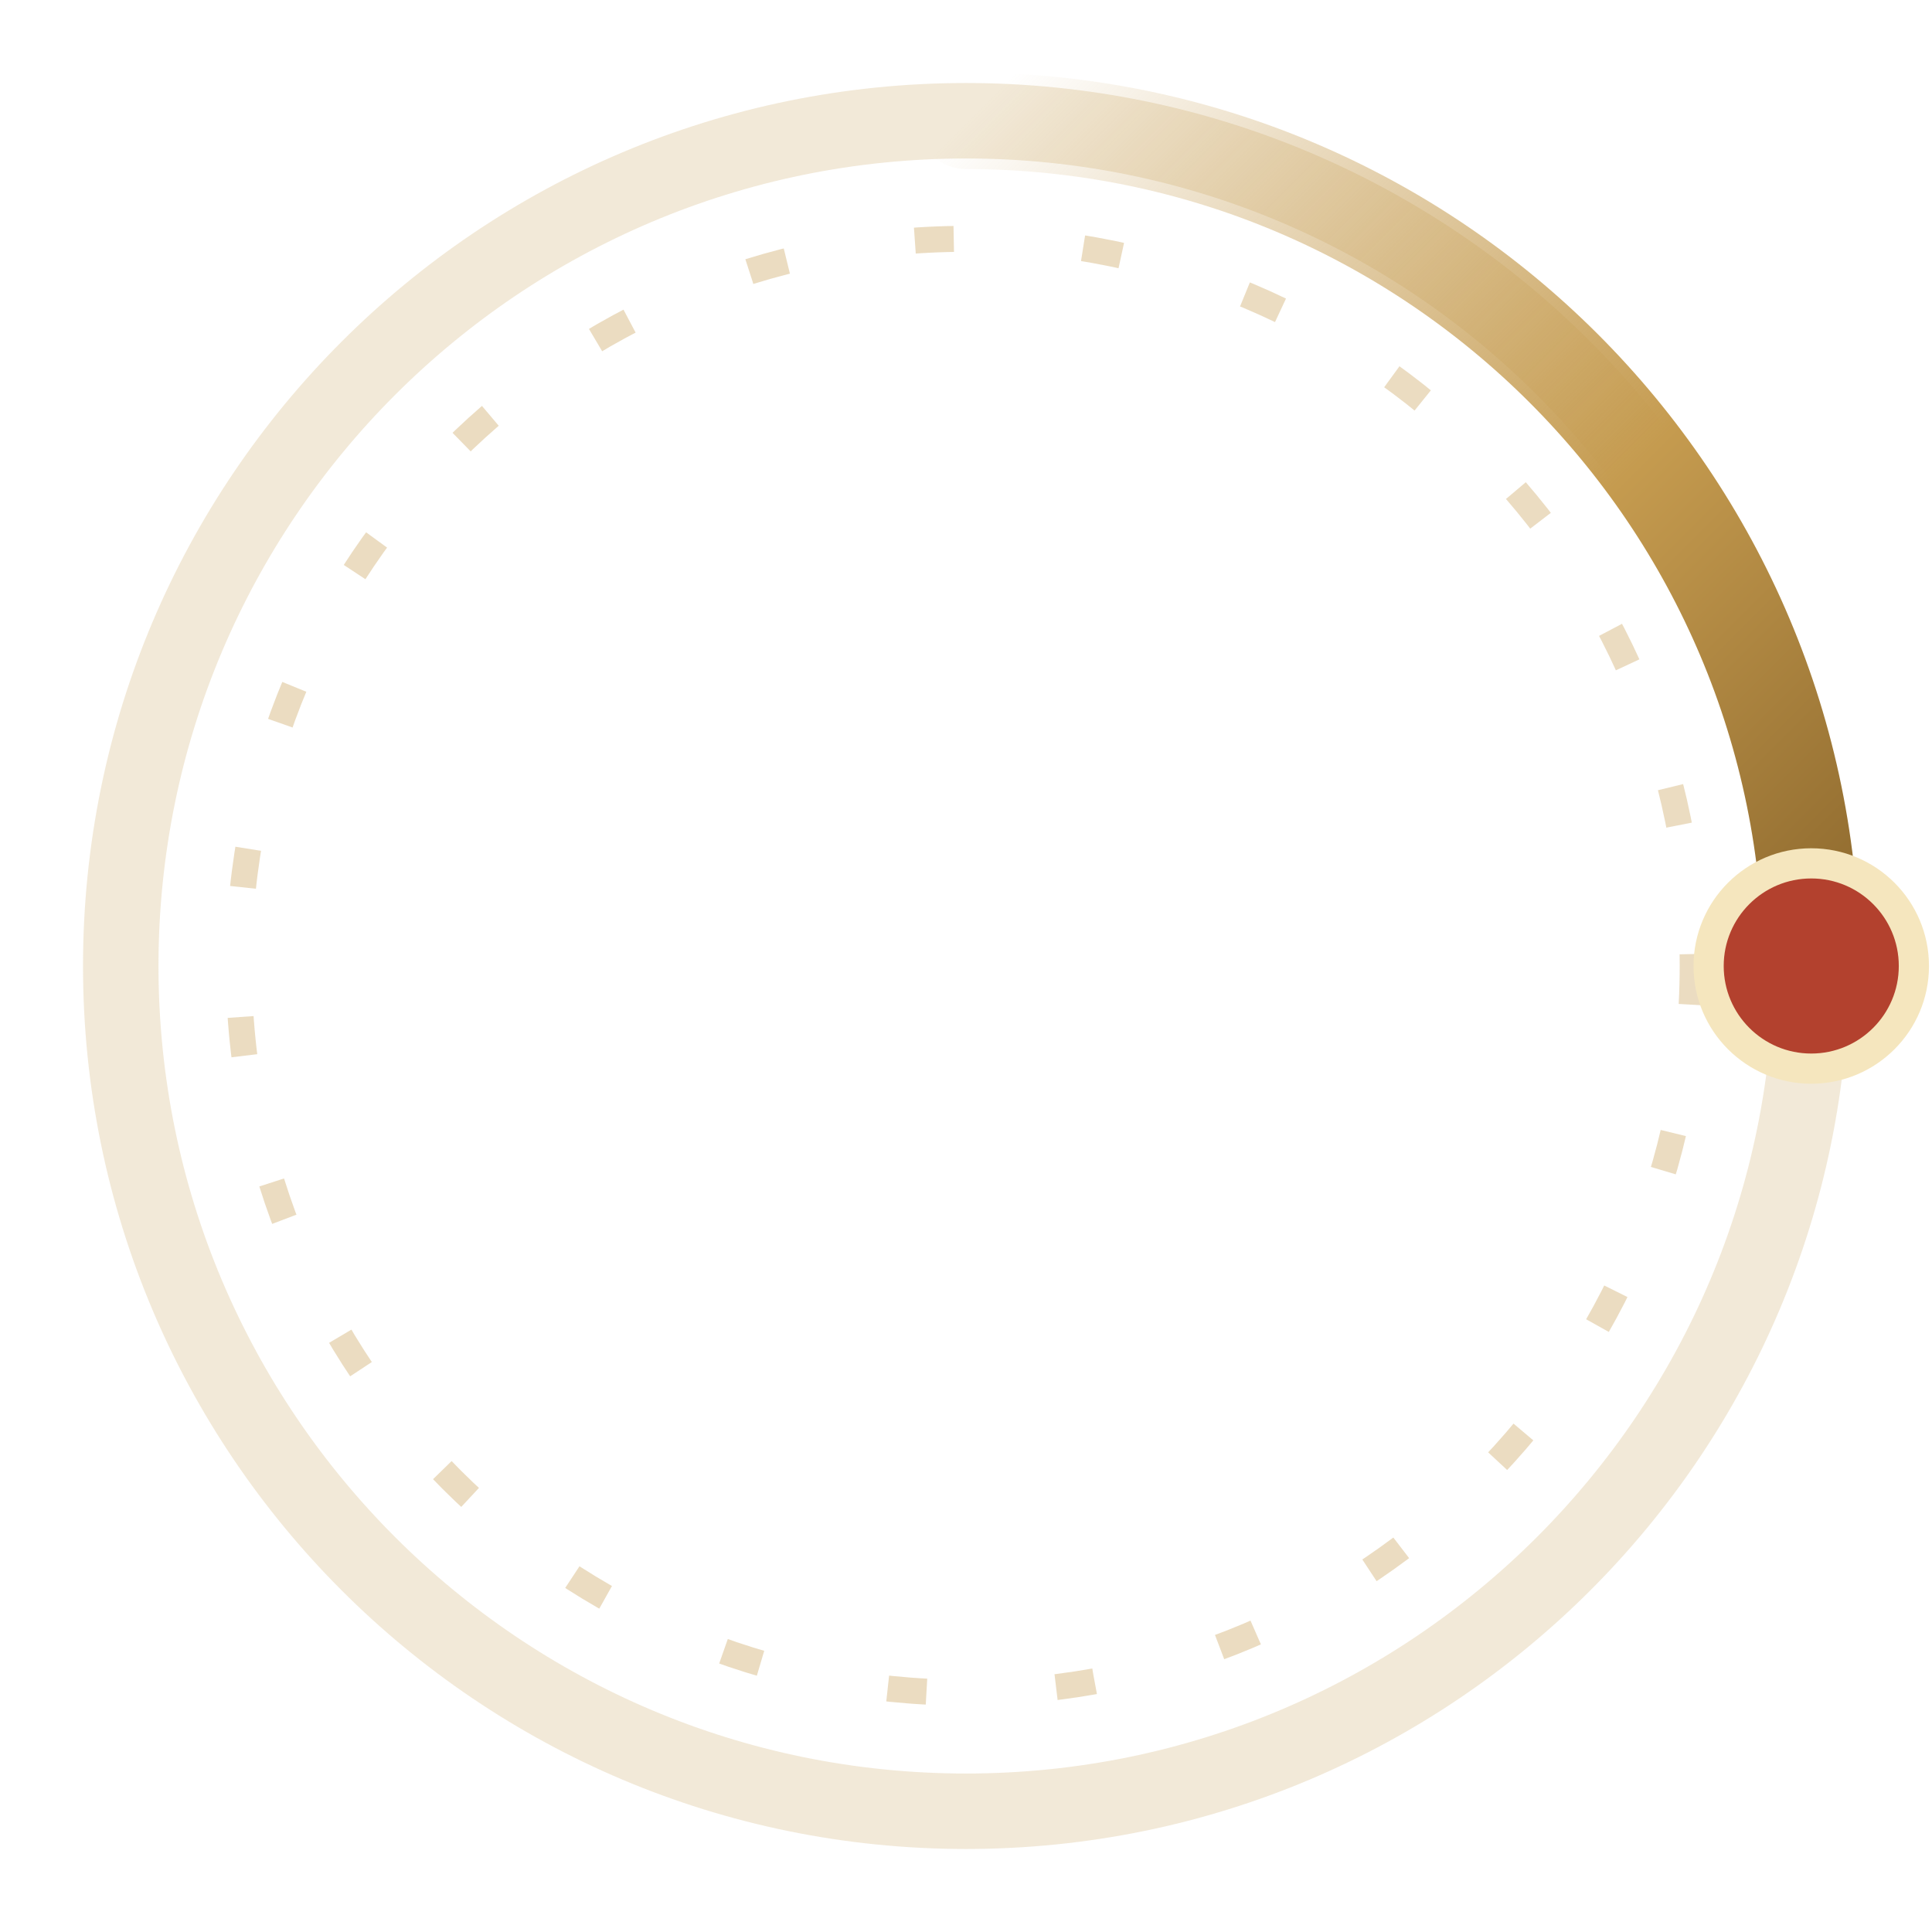
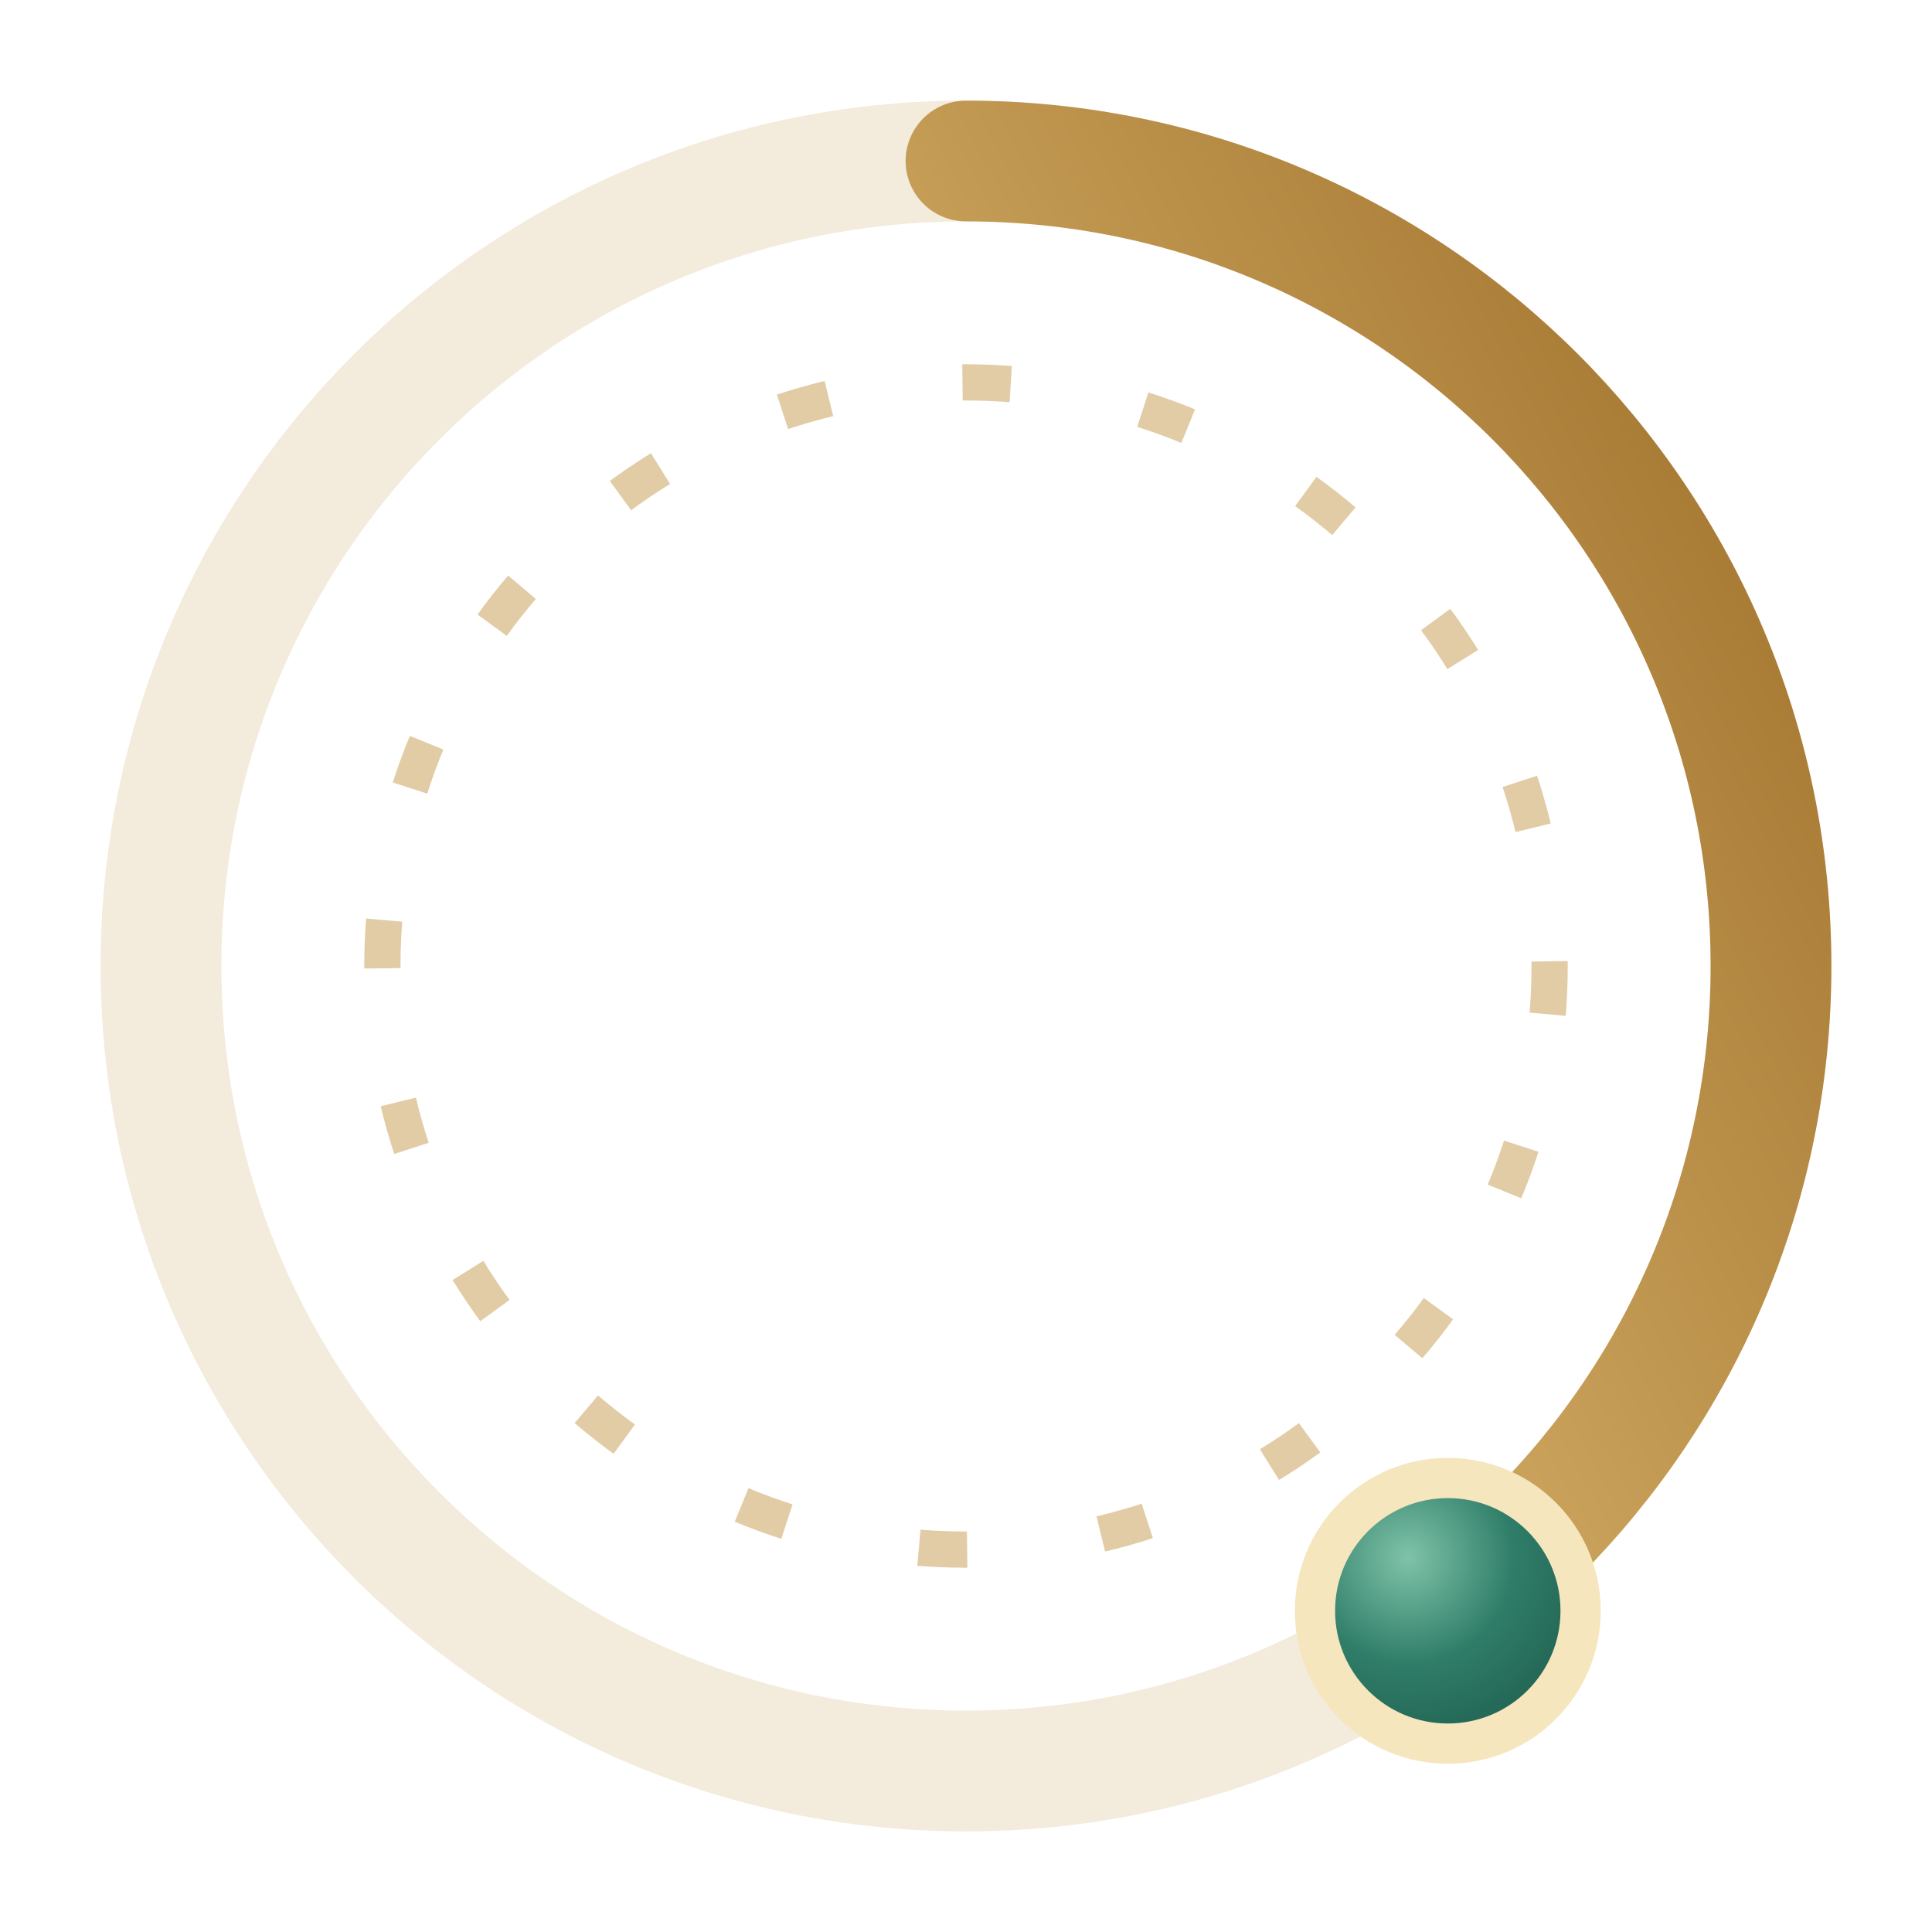
- <svg xmlns="http://www.w3.org/2000/svg" viewBox="0 0 64 64" width="64" height="64">
+ <svg xmlns="http://www.w3.org/2000/svg" viewBox="0 0 48 48" width="64" height="64">
  <defs>
-     <linearGradient id="g" x1="0" y1="0" x2="1" y2="1">
-       <stop offset="0" stop-color="#C59B4F" stop-opacity="0" />
-       <stop offset=".6" stop-color="#C59B4F" />
+     <linearGradient id="au" x1="0" y1="0" x2="1" y2="1">
+       <stop offset="0" stop-color="#F5E6BE" />
+       <stop offset=".45" stop-color="#C59B4F" />
      <stop offset="1" stop-color="#8F6A2E" />
    </linearGradient>
+     <linearGradient id="tail" gradientUnits="userSpaceOnUse" x1="20" y1="3" x2="40" y2="40">
+       <stop offset="0" stop-color="#E8D3A0" stop-opacity="0" />
+       <stop offset=".45" stop-color="#D9B46C" />
+       <stop offset="1" stop-color="#A97C36" />
+     </linearGradient>
+     <radialGradient id="j" cx=".35" cy=".3" r=".8">
+       <stop offset="0" stop-color="#7FC3A9" />
+       <stop offset=".5" stop-color="#2F7D68" />
+       <stop offset="1" stop-color="#1F5E4E" />
+     </radialGradient>
  </defs>
-   <circle cx="32" cy="32" r="28" fill="none" stroke="#C59B4F" stroke-opacity=".22" stroke-width="2.5" />
-   <circle cx="32" cy="32" r="28" fill="none" stroke="#C59B4F" stroke-opacity=".35" stroke-width="1" stroke-dasharray="1.5 5" transform="scale(.86) translate(5.2 5.2)" />
-   <path d="M32 4A28 28 0 0 1 60 32" fill="none" stroke="url(#g)" stroke-width="3.2" stroke-linecap="round" />
-   <circle cx="60" cy="32" r="3.4" fill="#B3412E" stroke="#F5E6BE" stroke-width="1" />
+   <circle cx="24" cy="24" r="20" fill="none" stroke="#C59B4F" stroke-opacity=".2" stroke-width="3" />
+   <g>
+     <circle cx="24" cy="24" r="14.5" fill="none" stroke="#C59B4F" stroke-opacity=".5" stroke-width=".9" stroke-dasharray="1.2 3.35" />
+   </g>
+   <g>
+     <circle class="arc" cx="24" cy="24" r="20" fill="none" stroke="url(#tail)" stroke-width="3" stroke-linecap="round" stroke-dasharray="50 76" transform="rotate(-90 24 24)" />
+     <circle cx="35.97" cy="40.02" r="3.3" fill="url(#j)" stroke="#F5E6BE" stroke-width="1" />
+   </g>
</svg>
